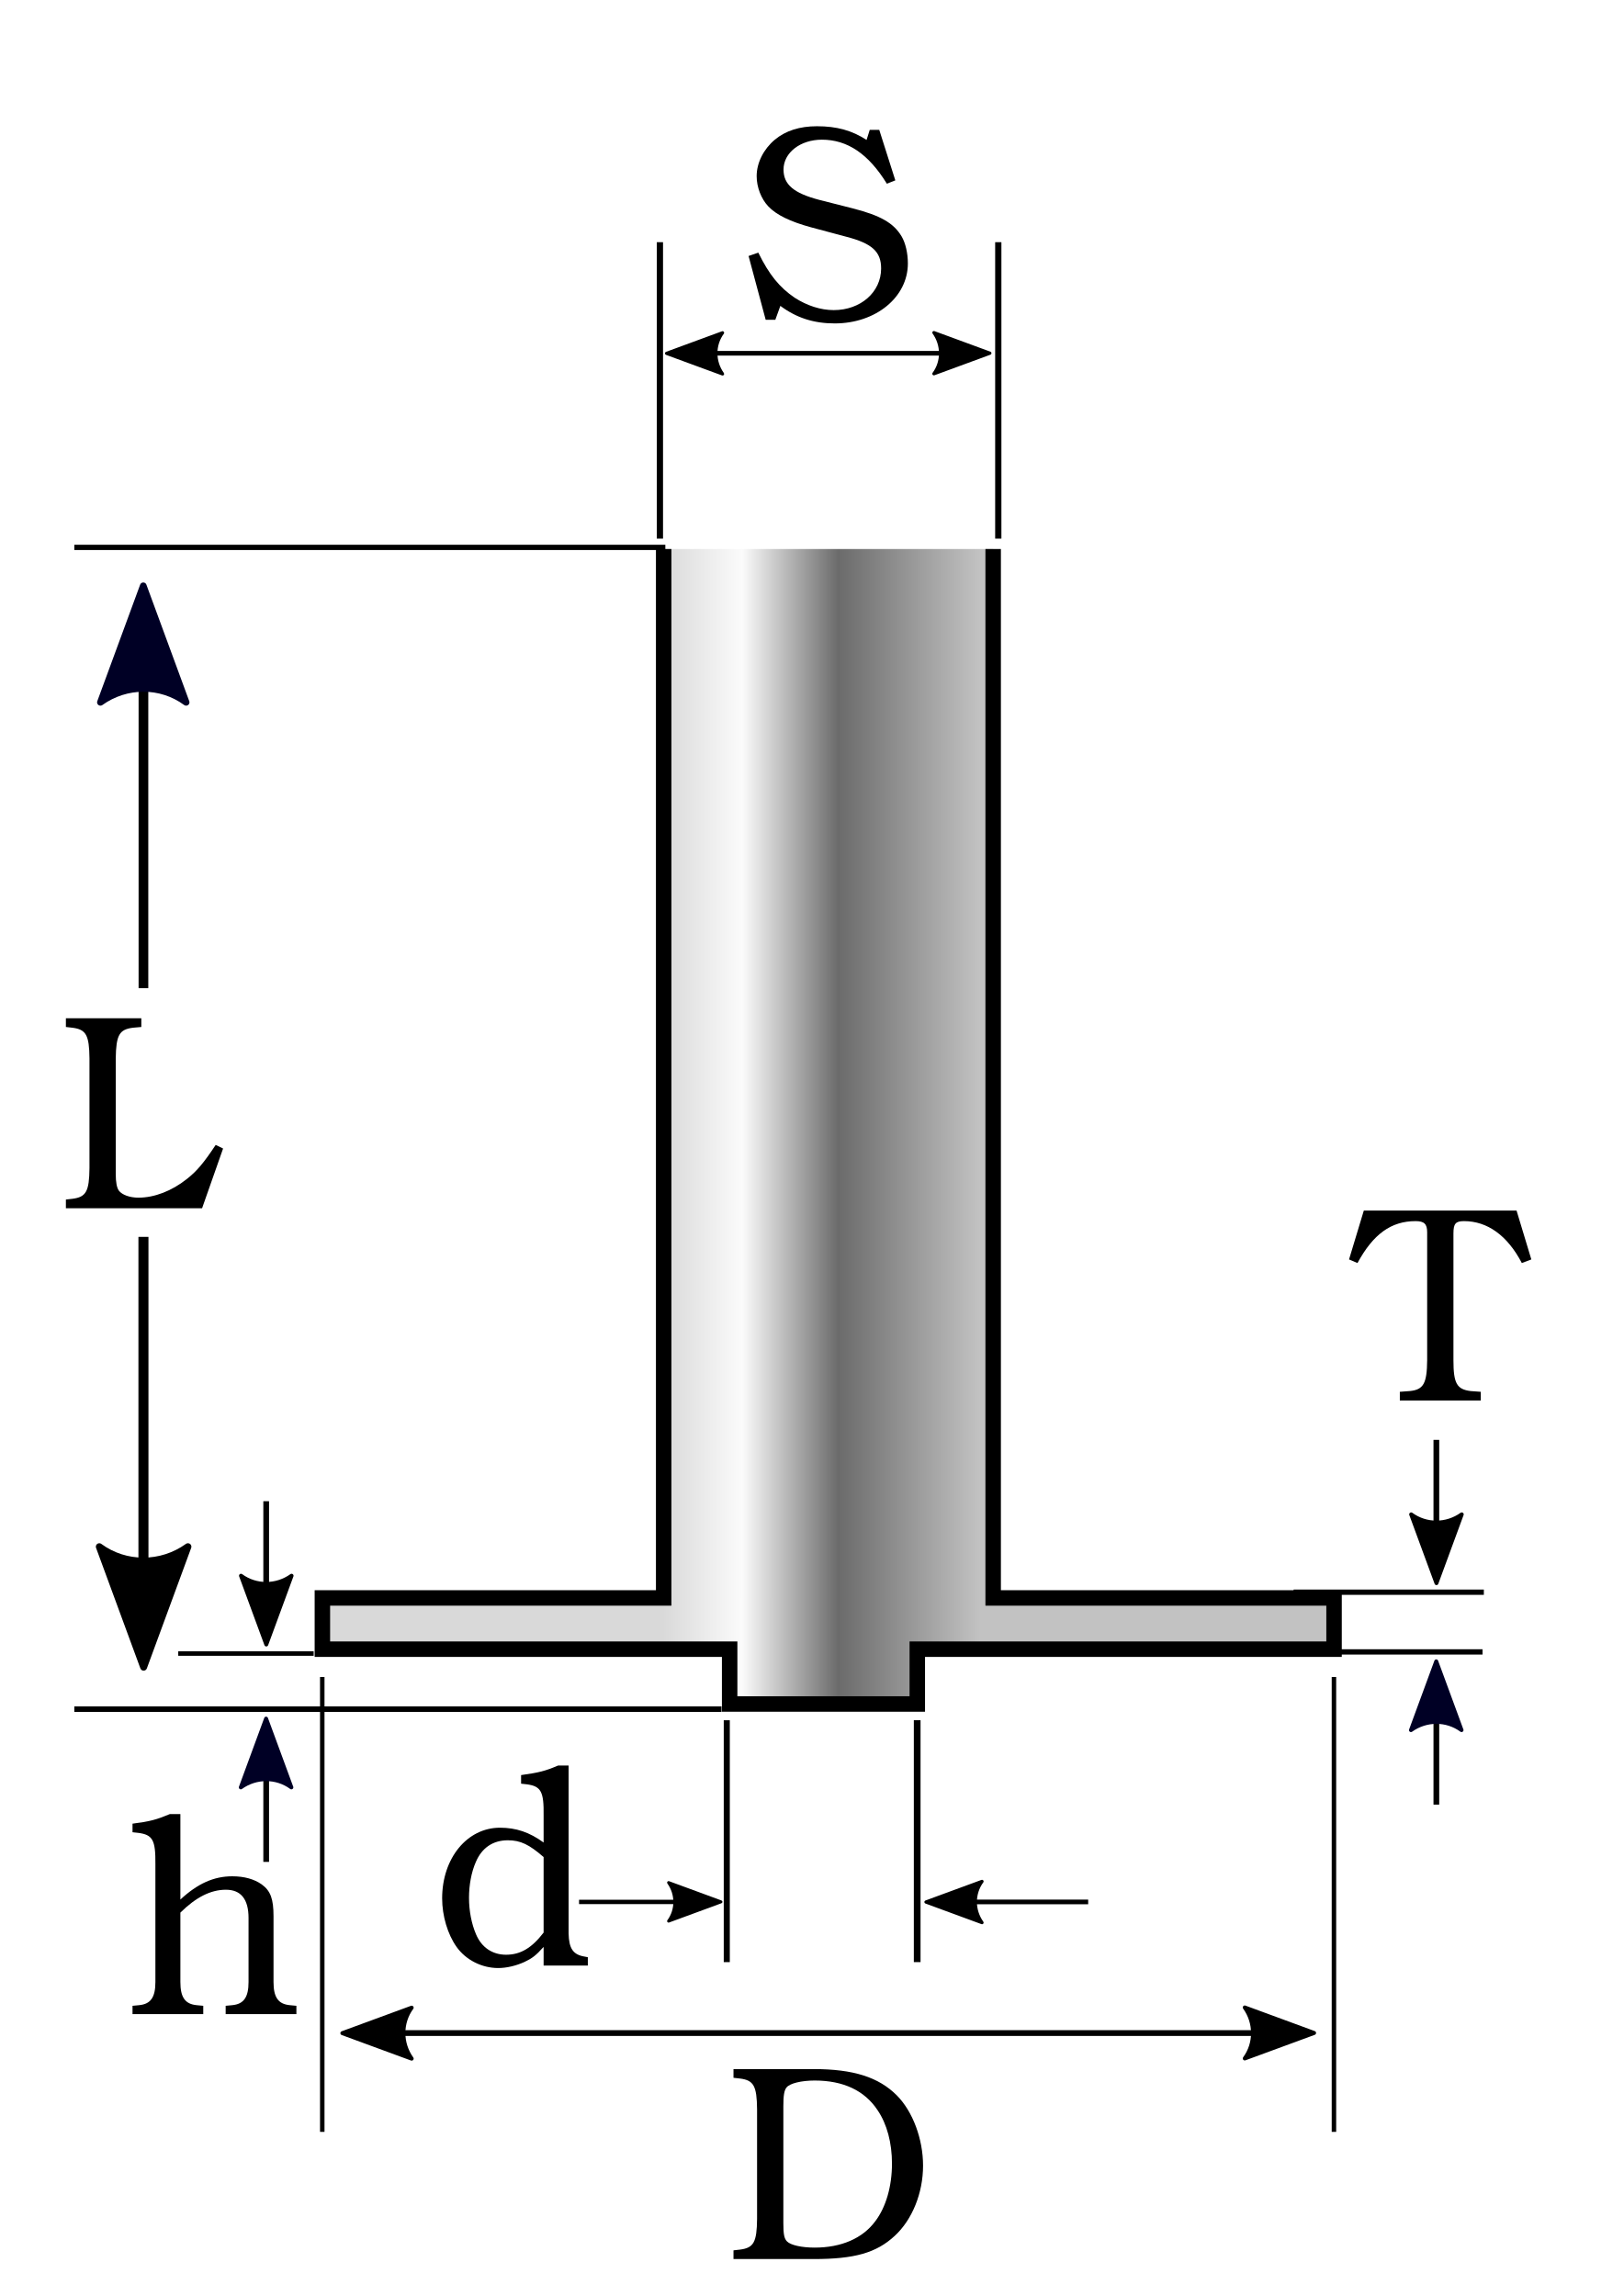
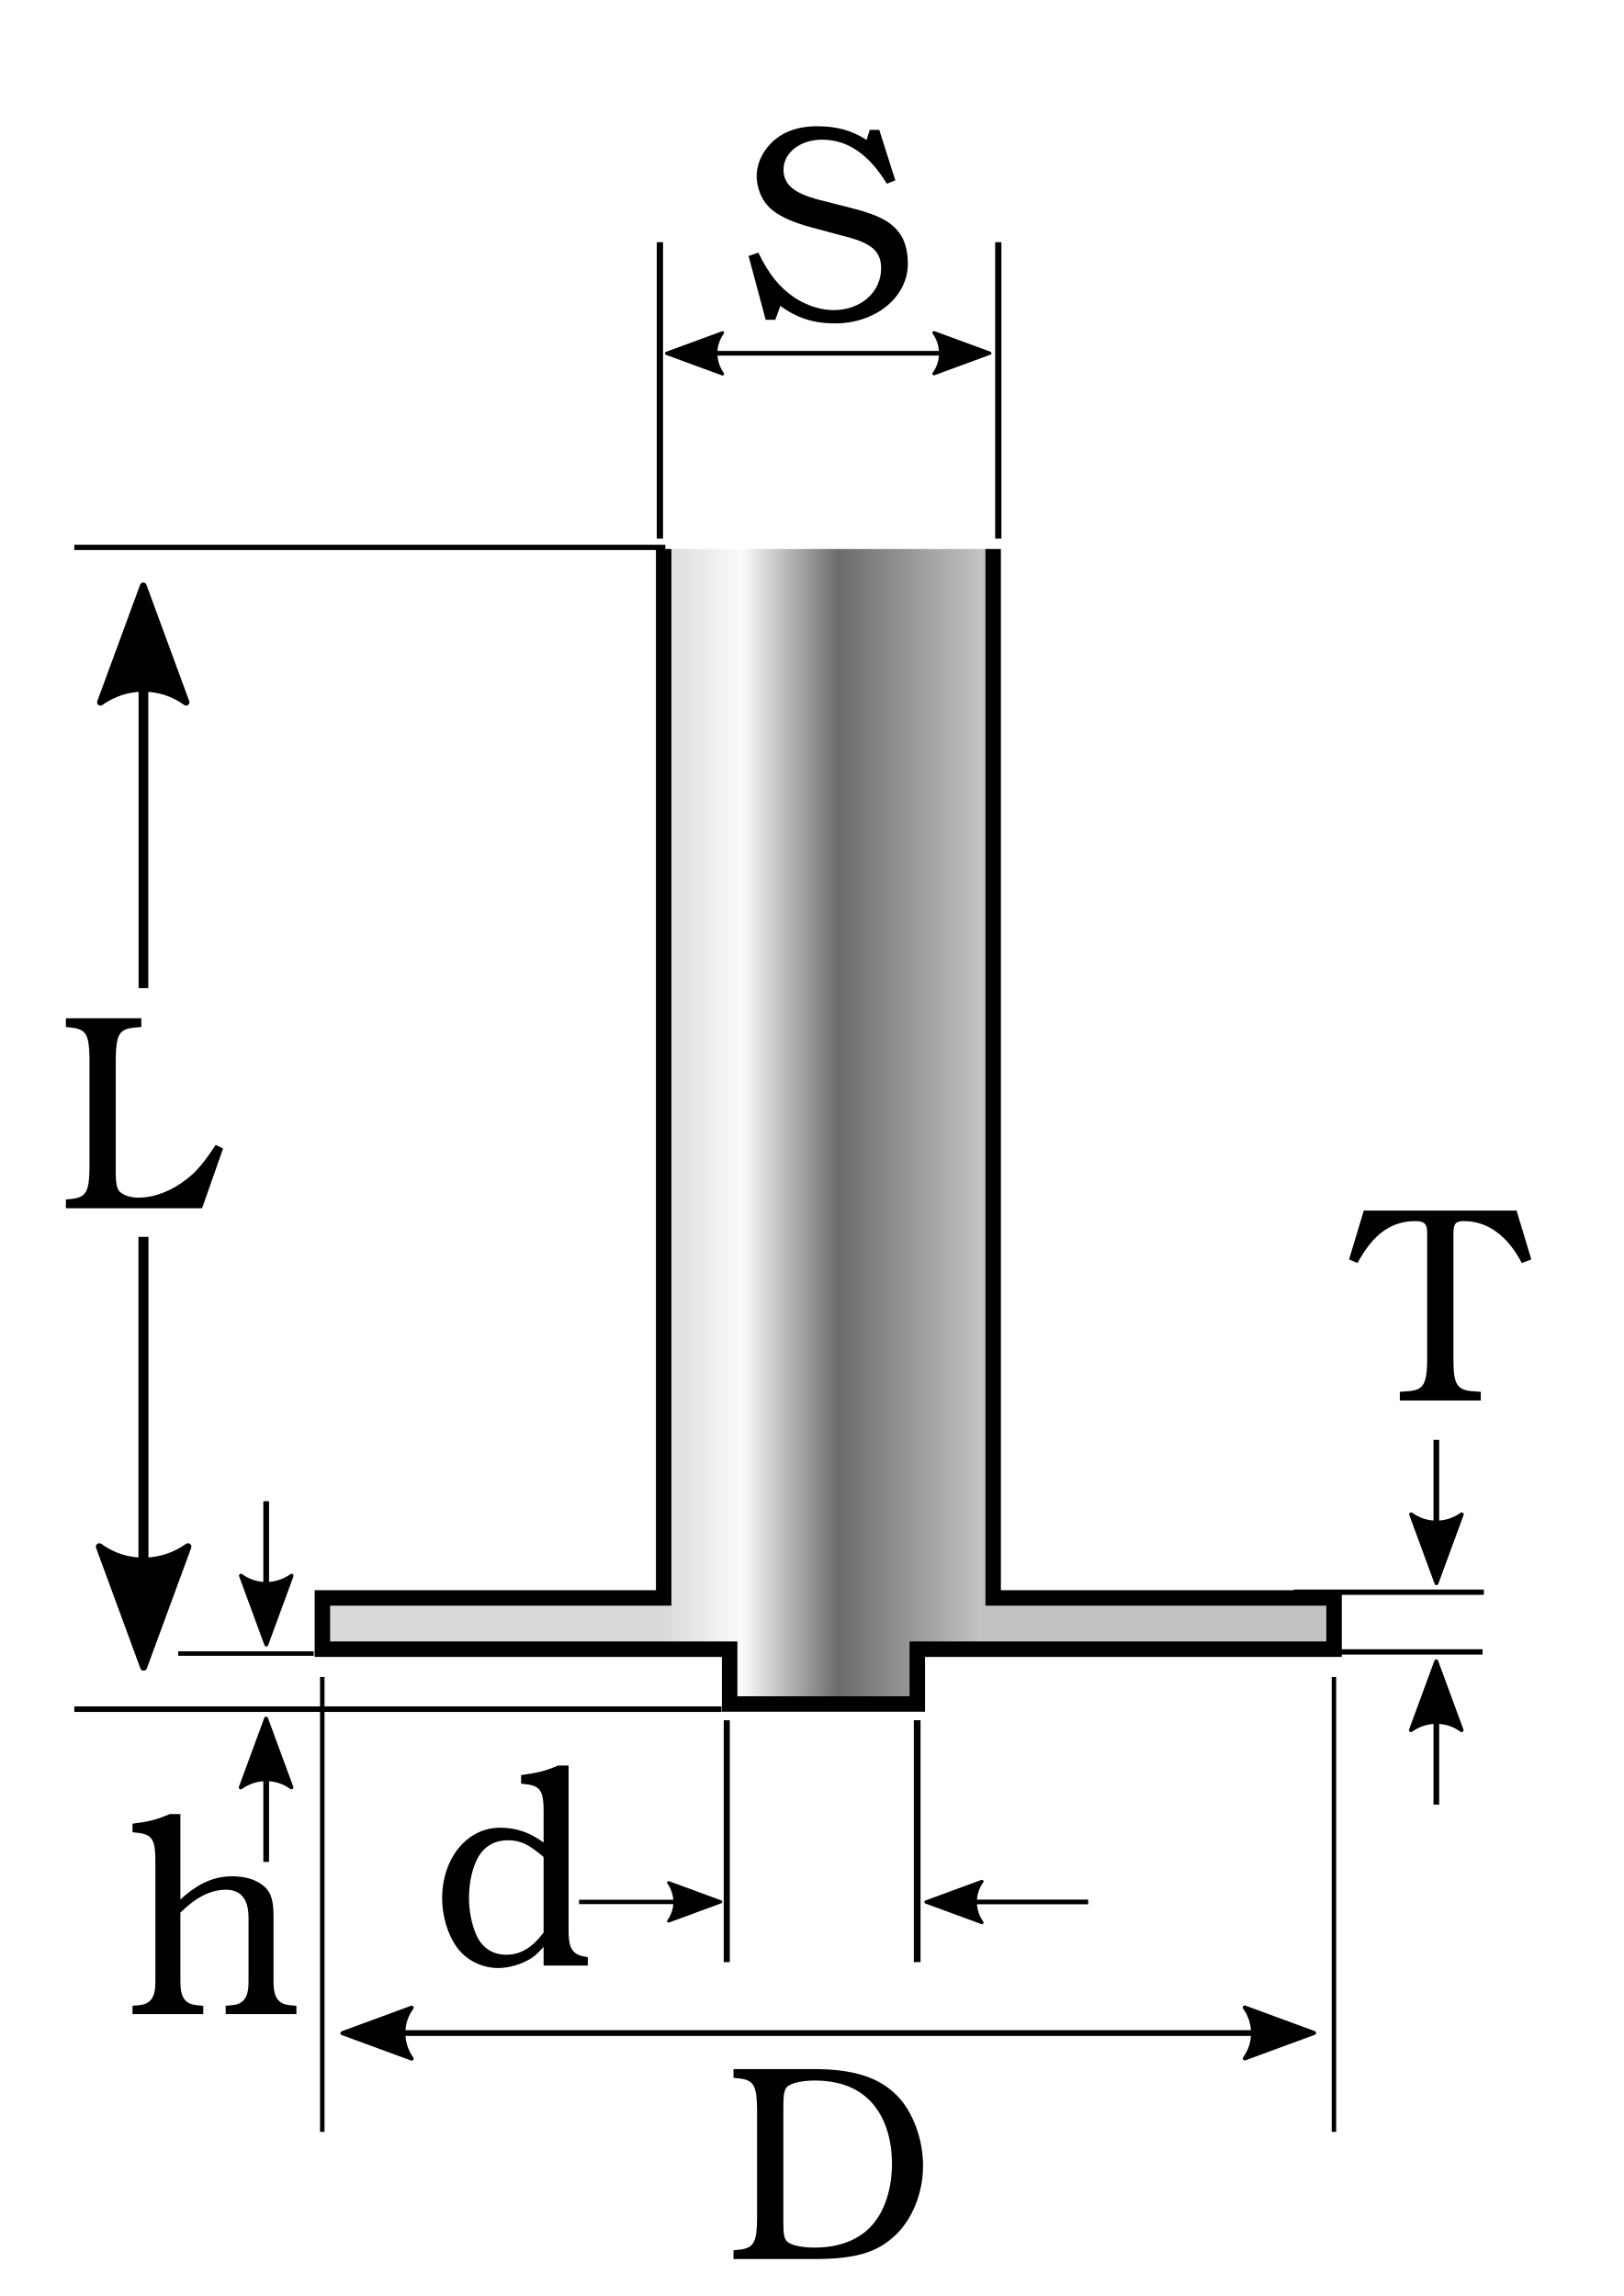
<svg xmlns="http://www.w3.org/2000/svg" xmlns:xlink="http://www.w3.org/1999/xlink" id="svg8" version="1.1" viewBox="0 0 210 297" height="297mm" width="210mm" xml:space="preserve">
  <defs id="defs2">
    <linearGradient id="linearGradient82685">
      <stop style="stop-color:#d9d9d9;stop-opacity:1;" offset="0" id="stop82681" />
      <stop style="stop-color:#fbfbfb;stop-opacity:1;" offset="0.25" id="stop87441" />
      <stop style="stop-color:#6b6b6b;stop-opacity:1;" offset="0.554" id="stop92591" />
      <stop style="stop-color:#c2c2c2;stop-opacity:1;" offset="1" id="stop82683" />
    </linearGradient>
-     <marker orient="auto" refY="0" refX="0" id="marker7593" style="overflow:visible">
+     <marker orient="auto" refY="0" refX="0" id="marker7593" style="overflow:visible" viewBox="0 0 12.706 9.526" markerWidth="12.706" markerHeight="9.526" preserveAspectRatio="xMidYMid">
      <path id="path7591" style="fill:#000000;fill-opacity:1;fill-rule:evenodd;stroke:#000000;stroke-width:0.625;stroke-linejoin:round;stroke-opacity:1" d="M 8.719,4.034 -2.207,0.016 8.719,-4.002 c -1.745,2.372 -1.735,5.617 -6e-7,8.035 z" transform="matrix(1.1,0,0,1.1,1.1,0)" />
    </marker>
-     <marker style="overflow:visible" id="marker4880" refX="0" refY="0" orient="auto">
+     <marker style="overflow:visible" id="marker4880" refX="0" refY="0" orient="auto" viewBox="0 0 12.706 9.526" markerWidth="12.706" markerHeight="9.526" preserveAspectRatio="xMidYMid">
      <path transform="matrix(-1.1,0,0,-1.1,-1.1,0)" d="M 8.719,4.034 -2.207,0.016 8.719,-4.002 c -1.745,2.372 -1.735,5.617 -6e-7,8.035 z" style="fill:#000000;fill-opacity:1;fill-rule:evenodd;stroke:#000000;stroke-width:0.625;stroke-linejoin:round;stroke-opacity:1" id="path4878" />
    </marker>
    <marker style="overflow:visible" id="marker4732" refX="0" refY="0" orient="auto">
      <path transform="matrix(1.1,0,0,1.1,1.1,0)" d="M 8.719,4.034 -2.207,0.016 8.719,-4.002 c -1.745,2.372 -1.735,5.617 -6e-7,8.035 z" style="fill:#000000;fill-opacity:1;fill-rule:evenodd;stroke:#000000;stroke-width:0.625;stroke-linejoin:round;stroke-opacity:1" id="path4730" />
    </marker>
    <marker orient="auto" refY="0" refX="0" id="marker4584" style="overflow:visible">
      <path id="path4582" style="fill:#000000;fill-opacity:1;fill-rule:evenodd;stroke:#000000;stroke-width:0.625;stroke-linejoin:round;stroke-opacity:1" d="M 8.719,4.034 -2.207,0.016 8.719,-4.002 c -1.745,2.372 -1.735,5.617 -6e-7,8.035 z" transform="matrix(-1.1,0,0,-1.1,-1.1,0)" />
    </marker>
    <marker style="overflow:visible" id="marker4328" refX="0" refY="0" orient="auto" viewBox="0 0 12.706 9.526" markerWidth="12.706" markerHeight="9.526" preserveAspectRatio="xMidYMid">
      <path transform="matrix(-1.1,0,0,-1.1,-1.1,0)" d="M 8.719,4.034 -2.207,0.016 8.719,-4.002 c -1.745,2.372 -1.735,5.617 -6e-7,8.035 z" style="fill:#000000;fill-opacity:1;fill-rule:evenodd;stroke:#000000;stroke-width:0.625;stroke-linejoin:round;stroke-opacity:1" id="path4326" />
    </marker>
    <marker orient="auto" refY="0" refX="0" id="marker4186" style="overflow:visible" viewBox="0 0 12.706 9.526" markerWidth="12.706" markerHeight="9.526" preserveAspectRatio="xMidYMid">
      <path id="path4184" style="fill:#000000;fill-opacity:1;fill-rule:evenodd;stroke:#000000;stroke-width:0.625;stroke-linejoin:round;stroke-opacity:1" d="M 8.719,4.034 -2.207,0.016 8.719,-4.002 c -1.745,2.372 -1.735,5.617 -6e-7,8.035 z" transform="matrix(1.1,0,0,1.1,1.1,0)" />
    </marker>
    <marker style="overflow:visible" id="marker3948" refX="0" refY="0" orient="auto">
      <path transform="matrix(1.1,0,0,1.1,1.1,0)" d="M 8.719,4.034 -2.207,0.016 8.719,-4.002 c -1.745,2.372 -1.735,5.617 -6e-7,8.035 z" style="fill:#000000;fill-opacity:1;fill-rule:evenodd;stroke:#000000;stroke-width:0.625;stroke-linejoin:round;stroke-opacity:1" id="path3946" />
    </marker>
    <marker style="overflow:visible" id="Arrow2Lend" refX="0" refY="0" orient="auto" viewBox="0 0 12.706 9.526" markerWidth="12.706" markerHeight="9.526" preserveAspectRatio="xMidYMid">
      <path transform="matrix(-1.1,0,0,-1.1,-1.1,0)" d="M 8.719,4.034 -2.207,0.016 8.719,-4.002 c -1.745,2.372 -1.735,5.617 -6e-7,8.035 z" style="fill:#000025;fill-opacity:1;fill-rule:evenodd;stroke:#000025;stroke-width:0.625;stroke-linejoin:round;stroke-opacity:1" id="path920" />
    </marker>
    <marker style="overflow:visible" id="Arrow2Lstart" refX="0" refY="0" orient="auto">
      <path transform="matrix(1.1,0,0,1.1,1.1,0)" d="M 8.719,4.034 -2.207,0.016 8.719,-4.002 c -1.745,2.372 -1.735,5.617 -6e-7,8.035 z" style="fill:#000025;fill-opacity:1;fill-rule:evenodd;stroke:#000025;stroke-width:0.625;stroke-linejoin:round;stroke-opacity:1" id="path917" />
    </marker>
    <marker style="overflow:visible" id="marker7497" refX="0" refY="0" orient="auto">
      <path transform="scale(-0.6)" d="M 8.719,4.034 -2.207,0.016 8.719,-4.002 c -1.745,2.372 -1.735,5.617 -6e-7,8.035 z" style="fill:#000025;fill-opacity:1;fill-rule:evenodd;stroke:#000025;stroke-width:0.625;stroke-linejoin:round;stroke-opacity:1" id="path7495" />
    </marker>
    <marker style="overflow:visible" id="marker7379" refX="0" refY="0" orient="auto">
      <path transform="matrix(0.4,0,0,0.4,4,0)" style="fill:#000025;fill-opacity:1;fill-rule:evenodd;stroke:#000025;stroke-width:1pt;stroke-opacity:1" d="M 0,0 5,-5 -12.5,0 5,5 Z" id="path7377" />
    </marker>
    <marker orient="auto" refY="0" refX="0" id="marker5480" style="overflow:visible">
      <path id="path5478" style="fill:#000000;fill-opacity:1;fill-rule:evenodd;stroke:#000000;stroke-width:0.625;stroke-linejoin:round;stroke-opacity:1" d="M 8.719,4.034 -2.207,0.016 8.719,-4.002 c -1.745,2.372 -1.735,5.617 -6e-7,8.035 z" transform="scale(-0.6)" />
    </marker>
    <marker orient="auto" refY="0" refX="0" id="marker5470" style="overflow:visible">
      <path id="path5468" style="fill:#000000;fill-opacity:1;fill-rule:evenodd;stroke:#000000;stroke-width:0.625;stroke-linejoin:round;stroke-opacity:1" d="M 8.719,4.034 -2.207,0.016 8.719,-4.002 c -1.745,2.372 -1.735,5.617 -6e-7,8.035 z" transform="scale(-0.6)" />
    </marker>
    <marker orient="auto" refY="0" refX="0" id="marker5220" style="overflow:visible">
      <path id="path5218" d="M 0,0 5,-5 -12.5,0 5,5 Z" style="fill:#000000;fill-opacity:1;fill-rule:evenodd;stroke:#000000;stroke-width:1pt;stroke-opacity:1" transform="matrix(0.4,0,0,0.4,4,0)" />
    </marker>
    <marker orient="auto" refY="0" refX="0" id="marker5210" style="overflow:visible">
      <path id="path5208" d="M 0,0 5,-5 -12.5,0 5,5 Z" style="fill:#000000;fill-opacity:1;fill-rule:evenodd;stroke:#000000;stroke-width:1pt;stroke-opacity:1" transform="matrix(0.4,0,0,0.4,4,0)" />
    </marker>
    <marker orient="auto" refY="0" refX="0" id="marker5072" style="overflow:visible">
      <path id="path5070" d="M 0,0 5,-5 -12.5,0 5,5 Z" style="fill:#000000;fill-opacity:1;fill-rule:evenodd;stroke:#000000;stroke-width:1pt;stroke-opacity:1" transform="matrix(-0.8,0,0,-0.8,-10,0)" />
    </marker>
    <marker orient="auto" refY="0" refX="0" id="marker5014" style="overflow:visible">
      <path id="path5012" d="M 0,0 5,-5 -12.5,0 5,5 Z" style="fill:#000000;fill-opacity:1;fill-rule:evenodd;stroke:#000000;stroke-width:1pt;stroke-opacity:1" transform="matrix(-0.8,0,0,-0.8,-10,0)" />
    </marker>
    <marker orient="auto" refY="0" refX="0" id="marker4968" style="overflow:visible">
      <path id="path4966" d="M 0,0 5,-5 -12.5,0 5,5 Z" style="fill:#000000;fill-opacity:1;fill-rule:evenodd;stroke:#000000;stroke-width:1pt;stroke-opacity:1" transform="matrix(-0.8,0,0,-0.8,-10,0)" />
    </marker>
    <marker orient="auto" refY="0" refX="0" id="marker4884" style="overflow:visible">
      <path id="path4882" d="M 0,0 5,-5 -12.5,0 5,5 Z" style="fill:#000000;fill-opacity:1;fill-rule:evenodd;stroke:#000000;stroke-width:1pt;stroke-opacity:1" transform="matrix(0.8,0,0,0.8,10,0)" />
    </marker>
    <marker orient="auto" refY="0" refX="0" id="marker4856" style="overflow:visible">
      <path id="path4854" d="M 0,0 5,-5 -12.5,0 5,5 Z" style="fill:#000000;fill-opacity:1;fill-rule:evenodd;stroke:#000000;stroke-width:1pt;stroke-opacity:1" transform="matrix(0.8,0,0,0.8,10,0)" />
    </marker>
    <marker orient="auto" refY="0" refX="0" id="marker4834" style="overflow:visible">
      <path id="path4832" d="M 0,0 5,-5 -12.5,0 5,5 Z" style="fill:#000000;fill-opacity:1;fill-rule:evenodd;stroke:#000000;stroke-width:1pt;stroke-opacity:1" transform="matrix(0.8,0,0,0.8,10,0)" />
    </marker>
    <marker orient="auto" refY="0" refX="0" id="marker5220-5" style="overflow:visible">
      <path id="path5218-3" d="M 0,0 5,-5 -12.5,0 5,5 Z" style="fill:#000000;fill-opacity:1;fill-rule:evenodd;stroke:#000000;stroke-width:1pt;stroke-opacity:1" transform="matrix(0.4,0,0,0.4,4,0)" />
    </marker>
    <marker orient="auto" refY="0" refX="0" id="marker5480-5" style="overflow:visible">
      <path id="path5478-7" style="fill:#000000;fill-opacity:1;fill-rule:evenodd;stroke:#000000;stroke-width:0.625;stroke-linejoin:round;stroke-opacity:1" d="M 8.719,4.034 -2.207,0.016 8.719,-4.002 c -1.745,2.372 -1.735,5.617 -6e-7,8.035 z" transform="scale(-0.6)" />
    </marker>
    <marker orient="auto" refY="0" refX="0" id="marker4186-7" style="overflow:visible">
      <path id="path4184-5" style="fill:#000000;fill-opacity:1;fill-rule:evenodd;stroke:#000000;stroke-width:0.625;stroke-linejoin:round;stroke-opacity:1" d="M 8.719,4.034 -2.207,0.016 8.719,-4.002 c -1.745,2.372 -1.735,5.617 -6e-7,8.035 z" transform="matrix(1.1,0,0,1.1,1.1,0)" />
    </marker>
    <marker orient="auto" refY="0" refX="0" id="marker4584-3" style="overflow:visible">
      <path id="path4582-5" style="fill:#000000;fill-opacity:1;fill-rule:evenodd;stroke:#000000;stroke-width:0.625;stroke-linejoin:round;stroke-opacity:1" d="M 8.719,4.034 -2.207,0.016 8.719,-4.002 c -1.745,2.372 -1.735,5.617 -6e-7,8.035 z" transform="matrix(-1.1,0,0,-1.1,-1.1,0)" />
    </marker>
    <marker style="overflow:visible" id="marker4732-6" refX="0" refY="0" orient="auto">
      <path transform="matrix(1.1,0,0,1.1,1.1,0)" d="M 8.719,4.034 -2.207,0.016 8.719,-4.002 c -1.745,2.372 -1.735,5.617 -6e-7,8.035 z" style="fill:#000000;fill-opacity:1;fill-rule:evenodd;stroke:#000000;stroke-width:0.625;stroke-linejoin:round;stroke-opacity:1" id="path4730-2" />
    </marker>
    <marker style="overflow:visible" id="marker3948-9" refX="0" refY="0" orient="auto">
      <path transform="matrix(1.1,0,0,1.1,1.1,0)" d="M 8.719,4.034 -2.207,0.016 8.719,-4.002 c -1.745,2.372 -1.735,5.617 -6e-7,8.035 z" style="fill:#000000;fill-opacity:1;fill-rule:evenodd;stroke:#000000;stroke-width:0.625;stroke-linejoin:round;stroke-opacity:1" id="path3946-1" />
    </marker>
    <marker style="overflow:visible" id="marker4328-2" refX="0" refY="0" orient="auto">
      <path transform="matrix(-1.1,0,0,-1.1,-1.1,0)" d="M 8.719,4.034 -2.207,0.016 8.719,-4.002 c -1.745,2.372 -1.735,5.617 -6e-7,8.035 z" style="fill:#000000;fill-opacity:1;fill-rule:evenodd;stroke:#000000;stroke-width:0.625;stroke-linejoin:round;stroke-opacity:1" id="path4326-7" />
    </marker>
    <marker style="overflow:visible" id="Arrow2Lstart-0" refX="0" refY="0" orient="auto">
      <path transform="matrix(1.1,0,0,1.1,1.1,0)" d="M 8.719,4.034 -2.207,0.016 8.719,-4.002 c -1.745,2.372 -1.735,5.617 -6e-7,8.035 z" style="fill:#000025;fill-opacity:1;fill-rule:evenodd;stroke:#000025;stroke-width:0.625;stroke-linejoin:round;stroke-opacity:1" id="path917-9" />
    </marker>
    <marker style="overflow:visible" id="Arrow2Lend-3" refX="0" refY="0" orient="auto">
      <path transform="matrix(-1.1,0,0,-1.1,-1.1,0)" d="M 8.719,4.034 -2.207,0.016 8.719,-4.002 c -1.745,2.372 -1.735,5.617 -6e-7,8.035 z" style="fill:#000025;fill-opacity:1;fill-rule:evenodd;stroke:#000025;stroke-width:0.625;stroke-linejoin:round;stroke-opacity:1" id="path920-6" />
    </marker>
    <marker style="overflow:visible" id="marker4880-0" refX="0" refY="0" orient="auto">
      <path transform="matrix(-1.1,0,0,-1.1,-1.1,0)" d="M 8.719,4.034 -2.207,0.016 8.719,-4.002 c -1.745,2.372 -1.735,5.617 -6e-7,8.035 z" style="fill:#000000;fill-opacity:1;fill-rule:evenodd;stroke:#000000;stroke-width:0.625;stroke-linejoin:round;stroke-opacity:1" id="path4878-6" />
    </marker>
    <marker orient="auto" refY="0" refX="0" id="marker7593-2" style="overflow:visible">
      <path id="path7591-6" style="fill:#000000;fill-opacity:1;fill-rule:evenodd;stroke:#000000;stroke-width:0.625;stroke-linejoin:round;stroke-opacity:1" d="M 8.719,4.034 -2.207,0.016 8.719,-4.002 c -1.745,2.372 -1.735,5.617 -6e-7,8.035 z" transform="matrix(1.1,0,0,1.1,1.1,0)" />
    </marker>
    <marker orient="auto" refY="0" refX="0" id="marker5072-1" style="overflow:visible">
      <path id="path5070-8" d="M 0,0 5,-5 -12.5,0 5,5 Z" style="fill:#000000;fill-opacity:1;fill-rule:evenodd;stroke:#000000;stroke-width:1pt;stroke-opacity:1" transform="matrix(-0.8,0,0,-0.8,-10,0)" />
    </marker>
    <linearGradient xlink:href="#linearGradient82685" id="linearGradient82687" x1="62.931" y1="139.99" x2="103.979" y2="139.99" gradientUnits="userSpaceOnUse" gradientTransform="translate(22.76869,7.9375)" />
  </defs>
  <path id="path4520" d="M 85.836,71.018 V 206.702 H 41.695 v 6.629 h 52.673 v 7.089 h 24.269 v -7.089 h 53.901 v -6.629 H 128.45 V 71.018" style="opacity:1;fill:url(#linearGradient82687);fill-opacity:1;stroke:#000000;stroke-width:2;stroke-linecap:butt;stroke-linejoin:miter;stroke-dasharray:none;stroke-opacity:1" />
  <path id="path4528" d="M 85.349,69.673 V 31.328" style="fill:none;stroke:#000000;stroke-width:0.807;stroke-linecap:butt;stroke-linejoin:miter;stroke-miterlimit:4;stroke-dasharray:none;stroke-opacity:1" />
  <path id="path4530" d="M 129.112,69.673 V 31.328" style="fill:none;stroke:#000000;stroke-width:0.807;stroke-linecap:butt;stroke-linejoin:miter;stroke-miterlimit:4;stroke-dasharray:none;stroke-opacity:1" />
  <g transform="matrix(12.05013,0,0,12.78171,22.22201,14.84234)" id="g7053">
    <path style="fill:none;stroke:#000000;stroke-width:0.072;stroke-linecap:butt;stroke-linejoin:miter;stroke-miterlimit:4;stroke-dasharray:none;stroke-opacity:1" d="m 8,16.248 v 2.448" id="path4536" />
  </g>
  <path id="path4538" d="M 172.524,275.768 V 216.926" style="fill:none;stroke:#000000;stroke-width:0.577;stroke-linecap:butt;stroke-linejoin:miter;stroke-miterlimit:4;stroke-dasharray:none;stroke-opacity:1" />
-   <path id="path4542" d="M 87.012,45.697 H 127.222" style="fill:none;stroke:#000000;stroke-width:0.602;stroke-linecap:butt;stroke-linejoin:miter;stroke-miterlimit:4;stroke-dasharray:none;stroke-opacity:1;marker-start:url(#marker4186-7);marker-end:url(#marker4584-3)" />
-   <path id="path4546" d="m 120.561,246.025 v 0 h 20.178" style="fill:none;stroke:#000000;stroke-width:0.603;stroke-linecap:butt;stroke-linejoin:miter;stroke-miterlimit:4;stroke-dasharray:none;stroke-opacity:1;marker-start:url(#marker4732-6)" />
-   <path id="path4548" d="M 45.268,262.987 H 168.965" style="fill:none;stroke:#000000;stroke-width:0.746;stroke-linecap:butt;stroke-linejoin:miter;stroke-miterlimit:4;stroke-dasharray:none;stroke-opacity:1;marker-start:url(#marker3948-9);marker-end:url(#marker4328-2)" />
+   <g id="path4542">
+     <path style="color:#000000;fill:#000000;-inkscape-stroke:none" d="m 87.012,45.396 v 0.602 h 40.211 v -0.602 z" id="path116697" />
+     <g id="g116679">
+       <g id="path116689">
+         <path style="color:#000000;fill:#000000;fill-rule:evenodd;stroke-width:0.414;stroke-linejoin:round;-inkscape-stroke:none" d="m 120.791,43.028 7.23,2.659 -7.23,2.659 c 1.155,-1.57 1.148,-3.717 0,-5.317 z" id="path116693" />
+         <path style="color:#000000;fill:#000000;fill-rule:evenodd;stroke-linejoin:round;-inkscape-stroke:none" d="m 120.861,42.834 a 0.207,0.207 0 0 0 -0.238,0.314 c 1.098,1.529 1.101,3.577 0,5.074 a 0.207,0.207 0 0 0 0.238,0.316 l 7.23,-2.658 a 0.207,0.207 0 0 0 0,-0.389 z m 0.246,0.531 6.312,2.322 -6.312,2.322 c 0.841,-1.449 0.839,-3.177 0,-4.645 z" id="path116695" />
+       </g>
+       <g id="path116681">
+         <path style="color:#000000;fill:#000000;fill-rule:evenodd;stroke-width:0.414;stroke-linejoin:round;-inkscape-stroke:none" d="m 93.443,48.367 -7.23,-2.659 7.23,-2.659 c -1.155,1.57 -1.148,3.717 0,5.317 z" id="path116685" />
+         <path style="color:#000000;fill:#000000;fill-rule:evenodd;stroke-linejoin:round;-inkscape-stroke:none" d="m 93.371,42.855 -7.23,2.658 a 0.207,0.207 0 0 0 0,0.389 l 7.23,2.658 a 0.207,0.207 0 0 0 0.24,-0.314 c -1.098,-1.529 -1.103,-3.577 -0.002,-5.074 A 0.207,0.207 0 0 0 93.371,42.855 Z M 93.125,43.387 c -0.84,1.448 -0.835,3.176 0.002,4.643 L 86.812,45.707 Z" id="path116687" />
+       </g>
+     </g>
+   </g>
+   <g id="path4546">
+     <path style="color:#000000;fill:#000000;-inkscape-stroke:none" d="m 120.561,245.723 v 0.604 h 20.178 v -0.604 z" id="path116807" />
+     <g id="g116797">
+       <g id="path116799">
+         <path style="color:#000000;fill:#000000;fill-rule:evenodd;stroke-width:0.414;stroke-linejoin:round;-inkscape-stroke:none" d="m 127.004,248.699 -7.243,-2.664 7.243,-2.664 c -1.157,1.573 -1.151,3.724 0,5.327 z" id="path116803" />
+         <path style="color:#000000;fill:#000000;fill-rule:evenodd;stroke-linejoin:round;-inkscape-stroke:none" d="m 126.932,243.178 -7.242,2.662 a 0.207,0.207 0 0 0 0,0.391 l 7.242,2.662 a 0.207,0.207 0 0 0 0.24,-0.314 c -1.1,-1.532 -1.105,-3.584 -0.002,-5.084 a 0.207,0.207 0 0 0 -0.238,-0.316 z m -0.246,0.531 c -0.842,1.451 -0.837,3.182 0.002,4.652 l -6.324,-2.326 z" id="path116805" />
+       </g>
+     </g>
+   </g>
+   <g id="path4548">
+     <path style="color:#000000;fill:#000000;-inkscape-stroke:none" d="m 45.268,262.613 v 0.746 H 168.965 v -0.746 z" id="path116859" />
+     <g id="g116841">
+       <g id="path116851">
+         <path style="color:#000000;fill:#000000;fill-rule:evenodd;stroke-width:0.513;stroke-linejoin:round;-inkscape-stroke:none" d="m 160.989,259.676 8.967,3.297 -8.967,3.297 c 1.433,-1.947 1.424,-4.61 0,-6.595 z" id="path116855" />
+         <path style="color:#000000;fill:#000000;fill-rule:evenodd;stroke-linejoin:round;-inkscape-stroke:none" d="m 161.078,259.436 a 0.256,0.256 0 0 0 -0.297,0.391 c 1.361,1.897 1.368,4.437 0.002,6.293 a 0.256,0.256 0 0 0 0.295,0.393 l 8.967,-3.297 a 0.256,0.256 0 0 0 0,-0.482 z m 0.428,0.703 7.705,2.834 -7.699,2.832 c 0.99,-1.763 0.984,-3.882 -0.006,-5.666 z" id="path116857" />
+       </g>
+       <g id="path116843">
+         <path style="color:#000000;fill:#000000;fill-rule:evenodd;stroke-width:0.513;stroke-linejoin:round;-inkscape-stroke:none" d="m 53.244,266.297 -8.967,-3.297 8.967,-3.297 c -1.433,1.947 -1.424,4.61 -10e-7,6.595 z" id="path116847" />
+         <path style="color:#000000;fill:#000000;fill-rule:evenodd;stroke-linejoin:round;-inkscape-stroke:none" d="m 53.156,259.461 -8.967,3.299 a 0.256,0.256 0 0 0 0,0.48 l 8.967,3.297 a 0.256,0.256 0 0 0 0.297,-0.389 c -1.361,-1.897 -1.368,-4.438 -0.002,-6.295 a 0.256,0.256 0 0 0 -0.295,-0.393 z m -0.436,0.707 c -0.99,1.762 -0.983,3.882 0.006,5.666 L 45.02,263 Z" id="path116849" />
+       </g>
+     </g>
+   </g>
  <text transform="scale(0.9709603,1.029908)" id="shank_diameter" y="40.169" x="98.727" style="font-style:normal;font-variant:normal;font-weight:normal;font-stretch:normal;font-size:35.025px;line-height:1.25;font-family:'URW Bookman L';-inkscape-font-specification:'URW Bookman L, Normal';font-variant-ligatures:normal;font-variant-caps:normal;font-variant-numeric:normal;font-feature-settings:normal;text-align:start;letter-spacing:0px;word-spacing:0px;writing-mode:lr-tb;text-anchor:start;fill:#000000;fill-opacity:1;stroke:none;stroke-width:3.284" xml:space="preserve">
    <tspan style="font-style:normal;font-variant:normal;font-weight:normal;font-stretch:normal;font-size:35.025px;font-family:'URW Bookman L';-inkscape-font-specification:'URW Bookman L, Normal';font-variant-ligatures:normal;font-variant-caps:normal;font-variant-numeric:normal;font-feature-settings:normal;text-align:start;writing-mode:lr-tb;text-anchor:start;stroke-width:3.284" y="40.169" x="98.727" id="tspan5678">S</tspan>
  </text>
  <text transform="scale(0.9709603,1.029908)" id="diameter" y="283.734" x="96.608" style="font-style:normal;font-variant:normal;font-weight:normal;font-stretch:normal;font-size:35.025px;line-height:1.25;font-family:'URW Bookman L';-inkscape-font-specification:'URW Bookman L, Normal';font-variant-ligatures:normal;font-variant-caps:normal;font-variant-numeric:normal;font-feature-settings:normal;text-align:start;letter-spacing:0px;word-spacing:0px;writing-mode:lr-tb;text-anchor:start;fill:#000000;fill-opacity:1;stroke:none;stroke-width:3.284" xml:space="preserve">
    <tspan style="font-style:normal;font-variant:normal;font-weight:normal;font-stretch:normal;font-size:35.025px;font-family:'URW Bookman L';-inkscape-font-specification:'URW Bookman L, Normal';font-variant-ligatures:normal;font-variant-caps:normal;font-variant-numeric:normal;font-feature-settings:normal;text-align:start;writing-mode:lr-tb;text-anchor:start;stroke-width:3.284" y="283.734" x="96.608" id="tspan5690">D</tspan>
  </text>
  <text transform="scale(0.9709603,1.029908)" id="cap_diameter" y="246.873" x="57.598" style="font-style:normal;font-variant:normal;font-weight:normal;font-stretch:normal;font-size:35.025px;line-height:1.25;font-family:'URW Bookman L';-inkscape-font-specification:'URW Bookman L, Normal';font-variant-ligatures:normal;font-variant-caps:normal;font-variant-numeric:normal;font-feature-settings:normal;text-align:start;letter-spacing:0px;word-spacing:0px;writing-mode:lr-tb;text-anchor:start;fill:#000000;fill-opacity:1;stroke:none;stroke-width:3.284" xml:space="preserve">
    <tspan style="stroke-width:3.284" y="246.873" x="57.598" id="tspan10475">d</tspan>
  </text>
-   <path id="path4546-7" d="m 74.892,246.025 v 0 h 17.6" style="fill:none;stroke:#000000;stroke-width:0.563;stroke-linecap:butt;stroke-linejoin:miter;stroke-miterlimit:4;stroke-dasharray:none;stroke-opacity:1;marker-end:url(#marker4880-0)" />
+   <g id="path4546-7">
+     <path style="color:#000000;fill:#000000;-inkscape-stroke:none" d="m 74.893,245.742 v 0.564 h 17.598 v -0.564 z" id="path116829" />
+     <g id="g116819">
+       <g id="path116821">
+         <path style="color:#000000;fill:#000000;fill-rule:evenodd;stroke-width:0.387;stroke-linejoin:round;-inkscape-stroke:none" d="m 86.474,243.527 6.765,2.488 -6.765,2.488 c 1.081,-1.469 1.074,-3.478 10e-7,-4.975 z" id="path116825" />
+         <path style="color:#000000;fill:#000000;fill-rule:evenodd;stroke-linejoin:round;-inkscape-stroke:none" d="m 86.541,243.346 a 0.194,0.194 0 0 0 -0.225,0.295 c 1.027,1.431 1.033,3.346 0.002,4.746 a 0.194,0.194 0 0 0 0.223,0.297 l 6.764,-2.488 a 0.194,0.194 0 0 0 0,-0.361 z m 0.229,0.496 5.91,2.174 -5.91,2.172 c 0.787,-1.355 0.784,-2.972 0,-4.346 z" id="path116827" />
+       </g>
+     </g>
+   </g>
  <g id="g7053-6" transform="matrix(12.05013,0,0,15.64307,-2.40402,-27.7645)">
    <path style="fill:none;stroke:#000000;stroke-width:0.065;stroke-linecap:butt;stroke-linejoin:miter;stroke-miterlimit:4;stroke-dasharray:none;stroke-opacity:1" d="m 8,16 v 2" id="path4536-1" />
  </g>
  <path id="path4538-8" d="M 41.68,275.768 V 216.926" style="fill:none;stroke:#000000;stroke-width:0.577;stroke-linecap:butt;stroke-linejoin:miter;stroke-miterlimit:4;stroke-dasharray:none;stroke-opacity:1" />
  <path id="path4548-6" d="m 167.31,205.959 h 24.602" style="fill:none;stroke:#000000;stroke-width:0.686;stroke-linecap:butt;stroke-linejoin:miter;stroke-miterlimit:4;stroke-dasharray:none;stroke-opacity:1" />
-   <path id="path4538-7" d="M 185.769,233.437 V 215.887" style="fill:none;stroke:#000000;stroke-width:0.74;stroke-linecap:butt;stroke-linejoin:miter;stroke-miterlimit:4;stroke-dasharray:none;stroke-opacity:1;marker-end:url(#Arrow2Lend)" />
+   <g id="path4538-7">
+     <path style="color:#000000;fill:#000000;-inkscape-stroke:none" d="m 185.398,215.887 v 17.551 h 0.74 v -17.551 z" id="path116881" />
+     <g id="g116871">
+       <g id="path116873">
+         <path style="color:#000000;fill:#000000;fill-rule:evenodd;stroke-width:0.509;stroke-linejoin:round;-inkscape-stroke:none" d="m 182.486,223.797 3.27,-8.893 3.27,8.893 c -1.931,-1.421 -4.572,-1.413 -6.54,0 z" id="path116877" />
+         <path style="color:#000000;fill:#000000;fill-rule:evenodd;stroke-linejoin:round;-inkscape-stroke:none" d="m 185.756,214.65 a 0.254,0.254 0 0 0 -0.238,0.166 l -3.271,8.893 a 0.254,0.254 0 0 0 0.389,0.295 c 1.881,-1.35 4.399,-1.357 6.24,-0.002 a 0.254,0.254 0 0 0 0.391,-0.293 l -3.271,-8.893 a 0.254,0.254 0 0 0 -0.238,-0.166 z m 0,0.99 2.809,7.639 c -1.748,-0.982 -3.85,-0.976 -5.619,0.006 z" id="path116879" />
+       </g>
+     </g>
+   </g>
  <text transform="scale(0.9709603,1.029908)" id="blade_thickness" y="175.901" x="180.992" style="font-style:normal;font-variant:normal;font-weight:normal;font-stretch:normal;font-size:35.025px;line-height:1.25;font-family:'URW Bookman L';-inkscape-font-specification:'URW Bookman L, Normal';font-variant-ligatures:normal;font-variant-caps:normal;font-variant-numeric:normal;font-feature-settings:normal;text-align:start;letter-spacing:0px;word-spacing:0px;writing-mode:lr-tb;text-anchor:start;fill:#000000;fill-opacity:1;stroke:none;stroke-width:3.284" xml:space="preserve">
    <tspan y="175.901" x="180.992" id="tspan7855">T</tspan>
  </text>
  <path id="path128465" d="m 167.139,213.683 h 24.602" style="fill:none;stroke:#000000;stroke-width:0.686;stroke-linecap:butt;stroke-linejoin:miter;stroke-miterlimit:4;stroke-dasharray:none;stroke-opacity:1" />
-   <path id="path130891" d="M 185.769,203.804 V 186.254" style="fill:none;stroke:#000000;stroke-width:0.74;stroke-linecap:butt;stroke-linejoin:miter;stroke-miterlimit:4;stroke-dasharray:none;stroke-opacity:1;marker-start:url(#marker4186)" />
+   <g id="path130891">
+     <path style="color:#000000;fill:#000000;-inkscape-stroke:none" d="m 185.398,186.254 v 17.549 h 0.74 v -17.549 z" id="path116899" />
+     <g id="g116889">
+       <g id="path116891">
+         <path style="color:#000000;fill:#000000;fill-rule:evenodd;stroke-width:0.509;stroke-linejoin:round;-inkscape-stroke:none" d="m 189.052,195.893 -3.27,8.893 -3.27,-8.893 c 1.931,1.421 4.572,1.413 6.54,0 z" id="path116895" />
+         <path style="color:#000000;fill:#000000;fill-rule:evenodd;stroke-linejoin:round;-inkscape-stroke:none" d="m 189.109,195.645 a 0.254,0.254 0 0 0 -0.205,0.043 c -1.881,1.35 -4.401,1.355 -6.242,0 a 0.254,0.254 0 0 0 -0.389,0.293 l 3.27,8.895 a 0.254,0.254 0 0 0 0.479,0 l 3.27,-8.895 a 0.254,0.254 0 0 0 -0.182,-0.336 z m -0.518,0.762 -2.811,7.643 -2.809,-7.637 c 1.748,0.982 3.85,0.975 5.619,-0.006 z" id="path116897" />
+       </g>
+     </g>
+   </g>
  <path id="path6381" d="m 23.053,213.896 h 17.517" style="fill:none;stroke:#000000;stroke-width:0.579;stroke-linecap:butt;stroke-linejoin:miter;stroke-miterlimit:4;stroke-dasharray:none;stroke-opacity:1" />
-   <path id="path6383" d="M 34.427,240.845 V 223.295" style="fill:none;stroke:#000000;stroke-width:0.74;stroke-linecap:butt;stroke-linejoin:miter;stroke-miterlimit:4;stroke-dasharray:none;stroke-opacity:1;marker-end:url(#Arrow2Lend)" />
+   <g id="path6383">
+     <path style="color:#000000;fill:#000000;-inkscape-stroke:none" d="m 34.057,223.295 v 17.551 h 0.74 v -17.551 z" id="path116785" />
+     <g id="g116775">
+       <g id="path116777">
+         <path style="color:#000000;fill:#000000;fill-rule:evenodd;stroke-width:0.509;stroke-linejoin:round;-inkscape-stroke:none" d="m 31.144,231.206 3.27,-8.893 3.27,8.893 c -1.931,-1.421 -4.572,-1.413 -6.54,0 z" id="path116781" />
+         <path style="color:#000000;fill:#000000;fill-rule:evenodd;stroke-linejoin:round;-inkscape-stroke:none" d="m 34.414,222.059 a 0.254,0.254 0 0 0 -0.238,0.166 l -3.271,8.893 a 0.254,0.254 0 0 0 0.389,0.295 c 1.881,-1.35 4.399,-1.357 6.24,-0.002 a 0.254,0.254 0 0 0 0.391,-0.293 l -3.271,-8.893 a 0.254,0.254 0 0 0 -0.238,-0.166 z m 0,0.99 2.809,7.639 c -1.748,-0.982 -3.849,-0.975 -5.619,0.006 z" id="path116783" />
+       </g>
+     </g>
+   </g>
  <text transform="scale(0.9709603,1.029908)" id="cap_height" y="252.971" x="16.949" style="font-style:normal;font-variant:normal;font-weight:normal;font-stretch:normal;font-size:35.025px;line-height:1.25;font-family:'URW Bookman L';-inkscape-font-specification:'URW Bookman L, Normal';font-variant-ligatures:normal;font-variant-caps:normal;font-variant-numeric:normal;font-feature-settings:normal;text-align:start;letter-spacing:0px;word-spacing:0px;writing-mode:lr-tb;text-anchor:start;fill:#000000;fill-opacity:1;stroke:none;stroke-width:3.284" xml:space="preserve">
    <tspan y="252.971" x="16.949" id="tspan6385">h</tspan>
  </text>
  <path id="path6389" d="M 9.612,221.091 H 93.315" style="fill:none;stroke:#000000;stroke-width:0.713;stroke-linecap:butt;stroke-linejoin:miter;stroke-miterlimit:4;stroke-dasharray:none;stroke-opacity:1" />
-   <path id="path6391" d="M 34.427,211.741 V 194.191" style="fill:none;stroke:#000000;stroke-width:0.74;stroke-linecap:butt;stroke-linejoin:miter;stroke-miterlimit:4;stroke-dasharray:none;stroke-opacity:1;marker-start:url(#marker4186)" />
+   <g id="path6391">
+     <path style="color:#000000;fill:#000000;-inkscape-stroke:none" d="m 34.057,194.191 v 17.549 h 0.74 v -17.549 z" id="path116763" />
+     <g id="g116753">
+       <g id="path116755">
+         <path style="color:#000000;fill:#000000;fill-rule:evenodd;stroke-width:0.509;stroke-linejoin:round;-inkscape-stroke:none" d="m 37.71,203.831 -3.27,8.893 -3.27,-8.893 c 1.931,1.421 4.572,1.413 6.54,0 z" id="path116759" />
+         <path style="color:#000000;fill:#000000;fill-rule:evenodd;stroke-linejoin:round;-inkscape-stroke:none" d="m 37.768,203.582 a 0.254,0.254 0 0 0 -0.205,0.043 c -1.881,1.35 -4.401,1.355 -6.242,0 a 0.254,0.254 0 0 0 -0.389,0.293 l 3.27,8.895 a 0.254,0.254 0 0 0 0.479,0 l 3.27,-8.895 a 0.254,0.254 0 0 0 -0.182,-0.336 z m -0.518,0.762 -2.811,7.643 -2.809,-7.637 c 1.748,0.982 3.85,0.975 5.619,-0.006 z" id="path116761" />
+       </g>
+     </g>
+   </g>
  <path id="path7410" d="M 9.612,70.808 H 86.052" style="fill:none;stroke:#000000;stroke-width:0.681;stroke-linecap:butt;stroke-linejoin:miter;stroke-miterlimit:4;stroke-dasharray:none;stroke-opacity:1" />
-   <path id="path7808" d="M 18.552,127.823 V 77.443" style="fill:none;stroke:#000000;stroke-width:1.254;stroke-linecap:butt;stroke-linejoin:miter;stroke-miterlimit:4;stroke-dasharray:none;stroke-opacity:1;marker-end:url(#Arrow2Lend)" />
-   <path id="path8206" d="M 18.552,213.939 V 159.996" style="fill:none;stroke:#000000;stroke-width:1.297;stroke-linecap:butt;stroke-linejoin:miter;stroke-miterlimit:4;stroke-dasharray:none;stroke-opacity:1;marker-start:url(#marker4186)" />
+   <g id="path7808">
+     <path style="color:#000000;fill:#000000;-inkscape-stroke:none" d="m 17.926,77.443 v 50.379 h 1.254 V 77.443 Z" id="path116719" />
+     <g id="g116709">
+       <g id="path116711">
+         <path style="color:#000000;fill:#000000;fill-rule:evenodd;stroke-width:0.862;stroke-linejoin:round;-inkscape-stroke:none" d="m 12.989,90.845 5.541,-15.067 5.541,15.067 c -3.271,-2.407 -7.747,-2.393 -11.081,-10e-7 z" id="path116715" />
+         <path style="color:#000000;fill:#000000;fill-rule:evenodd;stroke-linejoin:round;-inkscape-stroke:none" d="M 18.529,75.348 A 0.431,0.431 0 0 0 18.125,75.629 l -5.541,15.066 a 0.431,0.431 0 0 0 0.656,0.5 c 3.187,-2.287 7.455,-2.299 10.574,-0.004 a 0.431,0.431 0 0 0 0.66,-0.496 L 18.934,75.629 a 0.431,0.431 0 0 0 -0.404,-0.281 z m 0,1.678 4.76,12.941 c -2.961,-1.664 -6.522,-1.654 -9.52,0.008 z" id="path116717" />
+       </g>
+     </g>
+   </g>
+   <g id="path8206">
+     <path style="color:#000000;fill:#000000;-inkscape-stroke:none" d="m 17.904,159.996 v 53.943 h 1.297 v -53.943 z" id="path116741" />
+     <g id="g116731">
+       <g id="path116733">
+         <path style="color:#000000;fill:#000000;fill-rule:evenodd;stroke-width:0.892;stroke-linejoin:round;-inkscape-stroke:none" d="m 24.308,200.07 -5.733,15.591 -5.733,-15.591 c 3.385,2.491 8.016,2.476 11.466,0 z" id="path116737" />
+         <path style="color:#000000;fill:#000000;fill-rule:evenodd;stroke-linejoin:round;-inkscape-stroke:none" d="m 24.408,199.637 a 0.446,0.446 0 0 0 -0.359,0.072 c -3.298,2.367 -7.716,2.377 -10.943,0.002 a 0.446,0.446 0 0 0 -0.682,0.514 l 5.732,15.59 a 0.446,0.446 0 0 0 0.838,0 l 5.732,-15.59 a 0.446,0.446 0 0 0 -0.318,-0.588 z M 23.5,200.971 18.574,214.369 13.65,200.979 c 3.064,1.722 6.747,1.712 9.85,-0.008 z" id="path116739" />
+       </g>
+     </g>
+   </g>
  <text transform="scale(0.9709603,1.029908)" id="length" y="151.752" x="7.684" style="font-style:normal;font-variant:normal;font-weight:normal;font-stretch:normal;font-size:35.025px;line-height:1.25;font-family:'URW Bookman L';-inkscape-font-specification:'URW Bookman L, Normal';font-variant-ligatures:normal;font-variant-caps:normal;font-variant-numeric:normal;font-feature-settings:normal;text-align:start;letter-spacing:0px;word-spacing:0px;writing-mode:lr-tb;text-anchor:start;fill:#000000;fill-opacity:1;stroke:none;stroke-width:3.284" xml:space="preserve">
    <tspan y="151.752" x="7.684" id="tspan8604">L</tspan>
  </text>
</svg>
